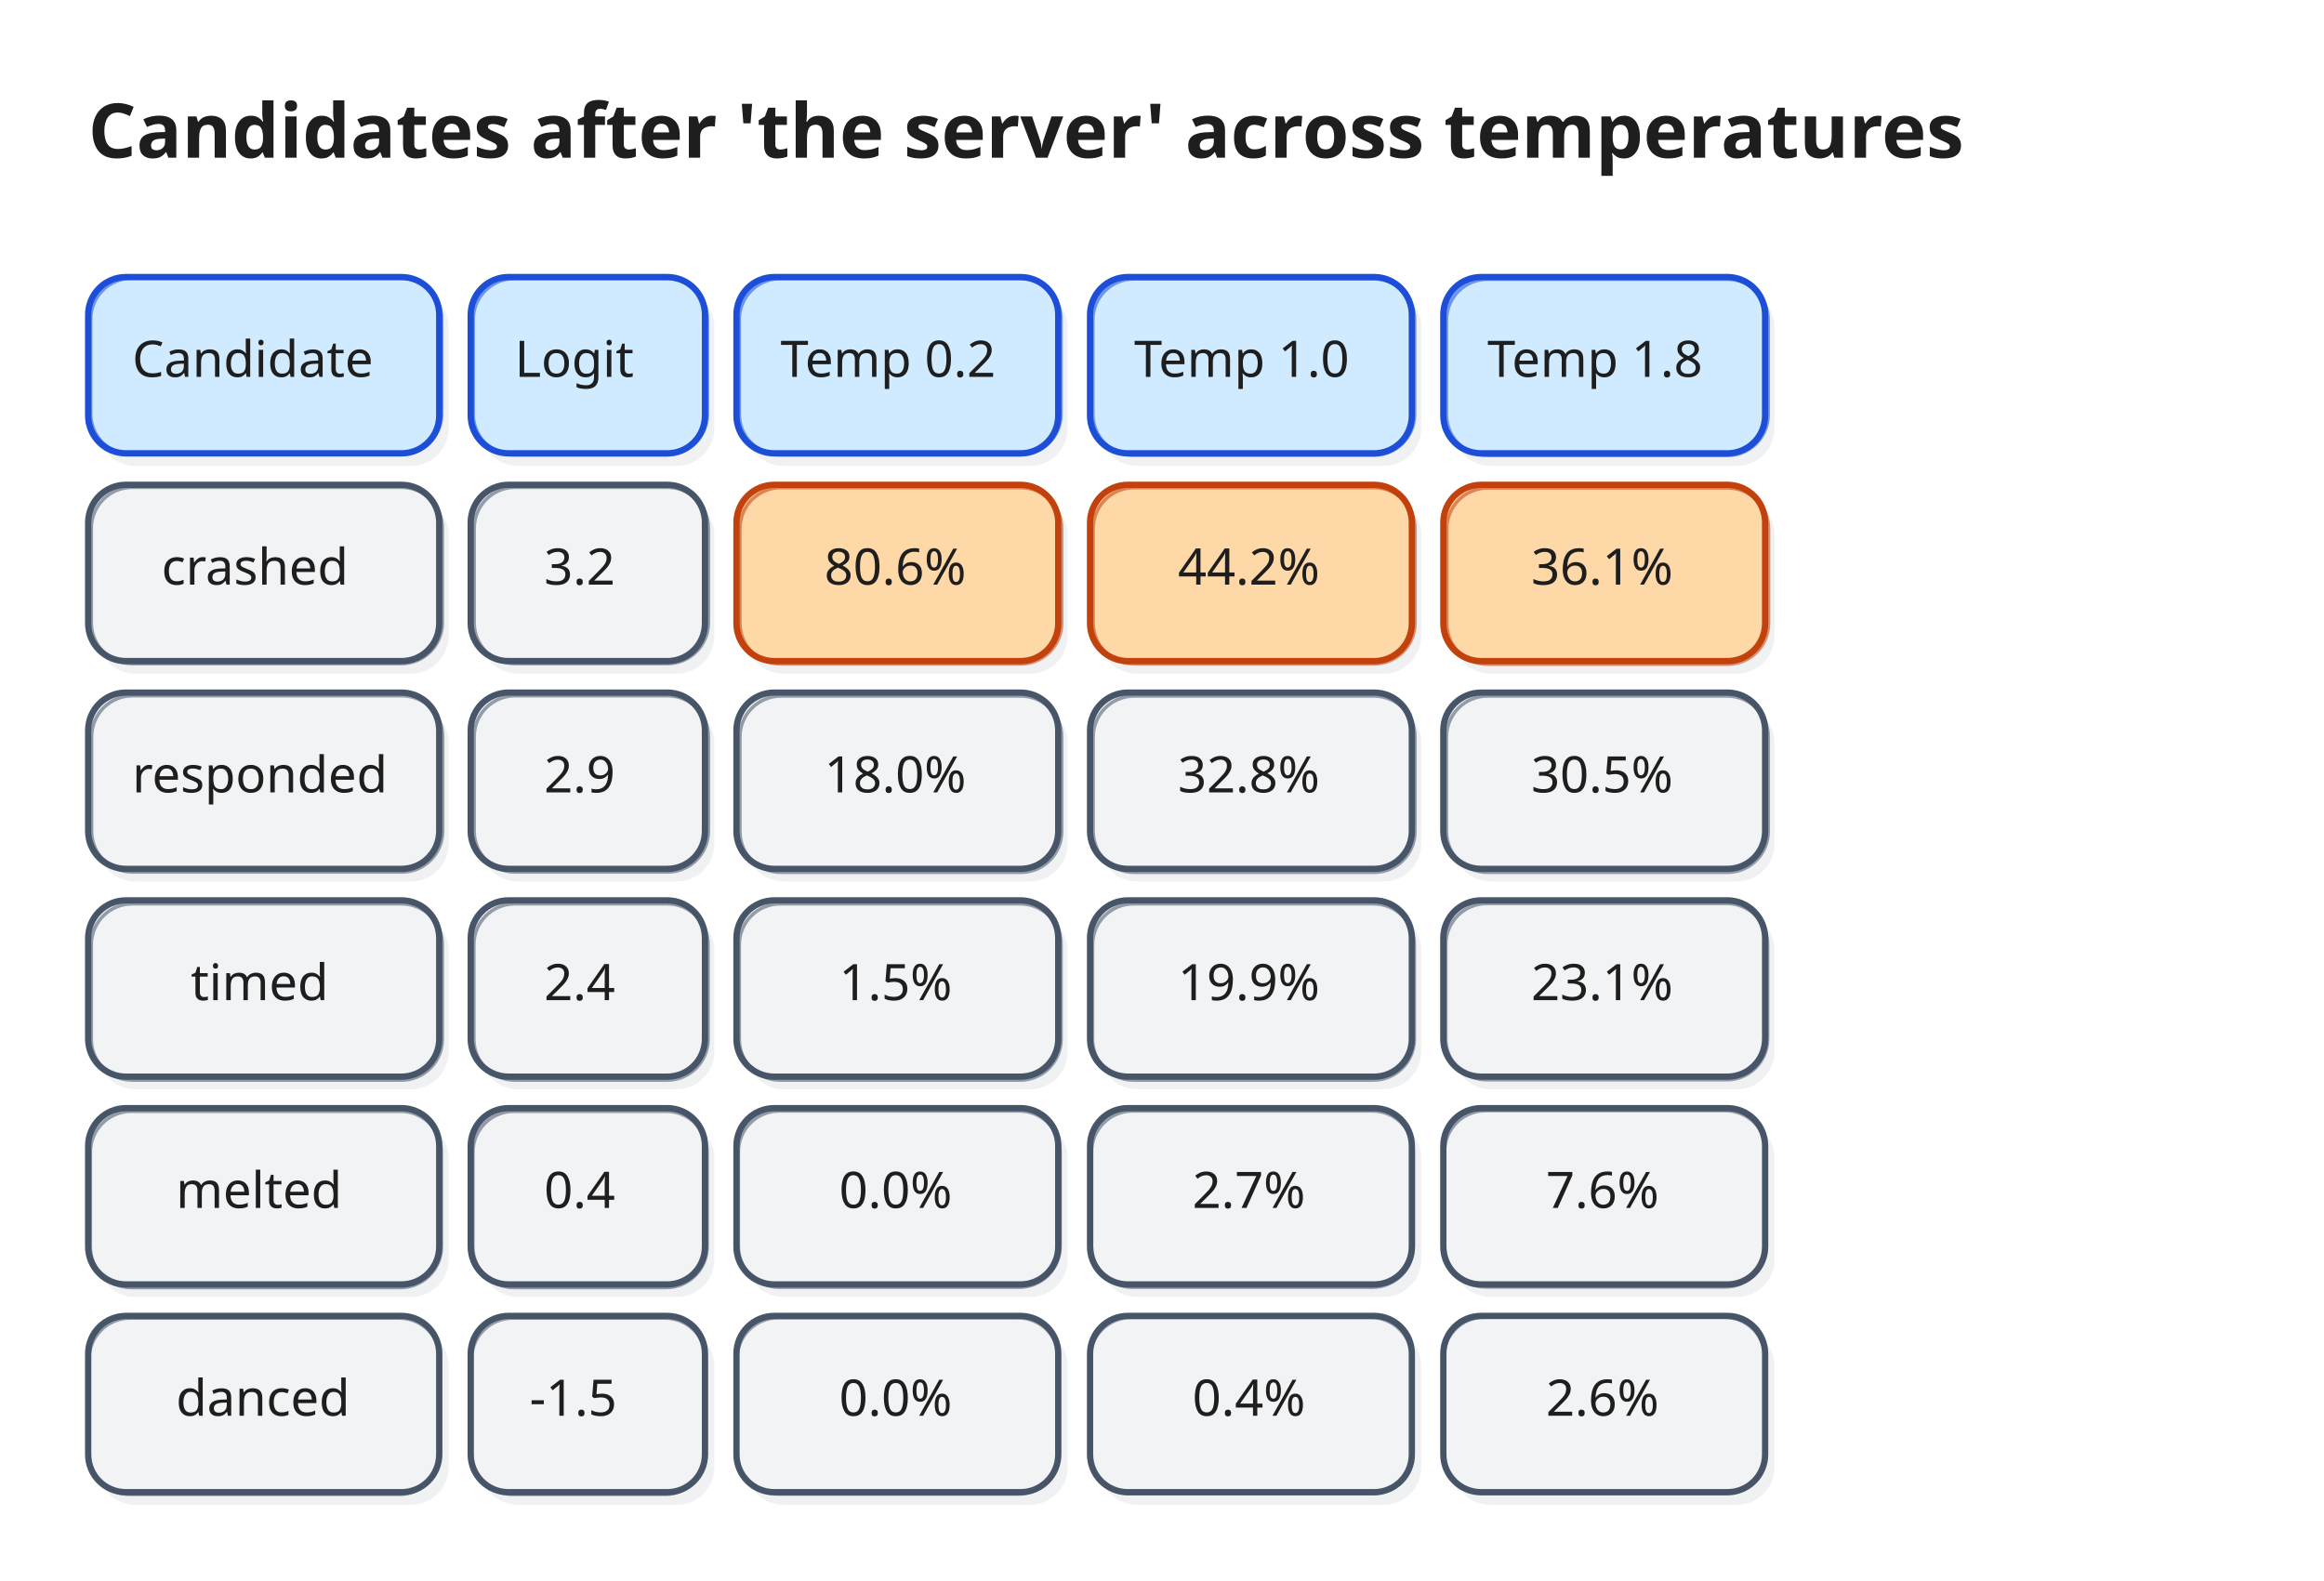
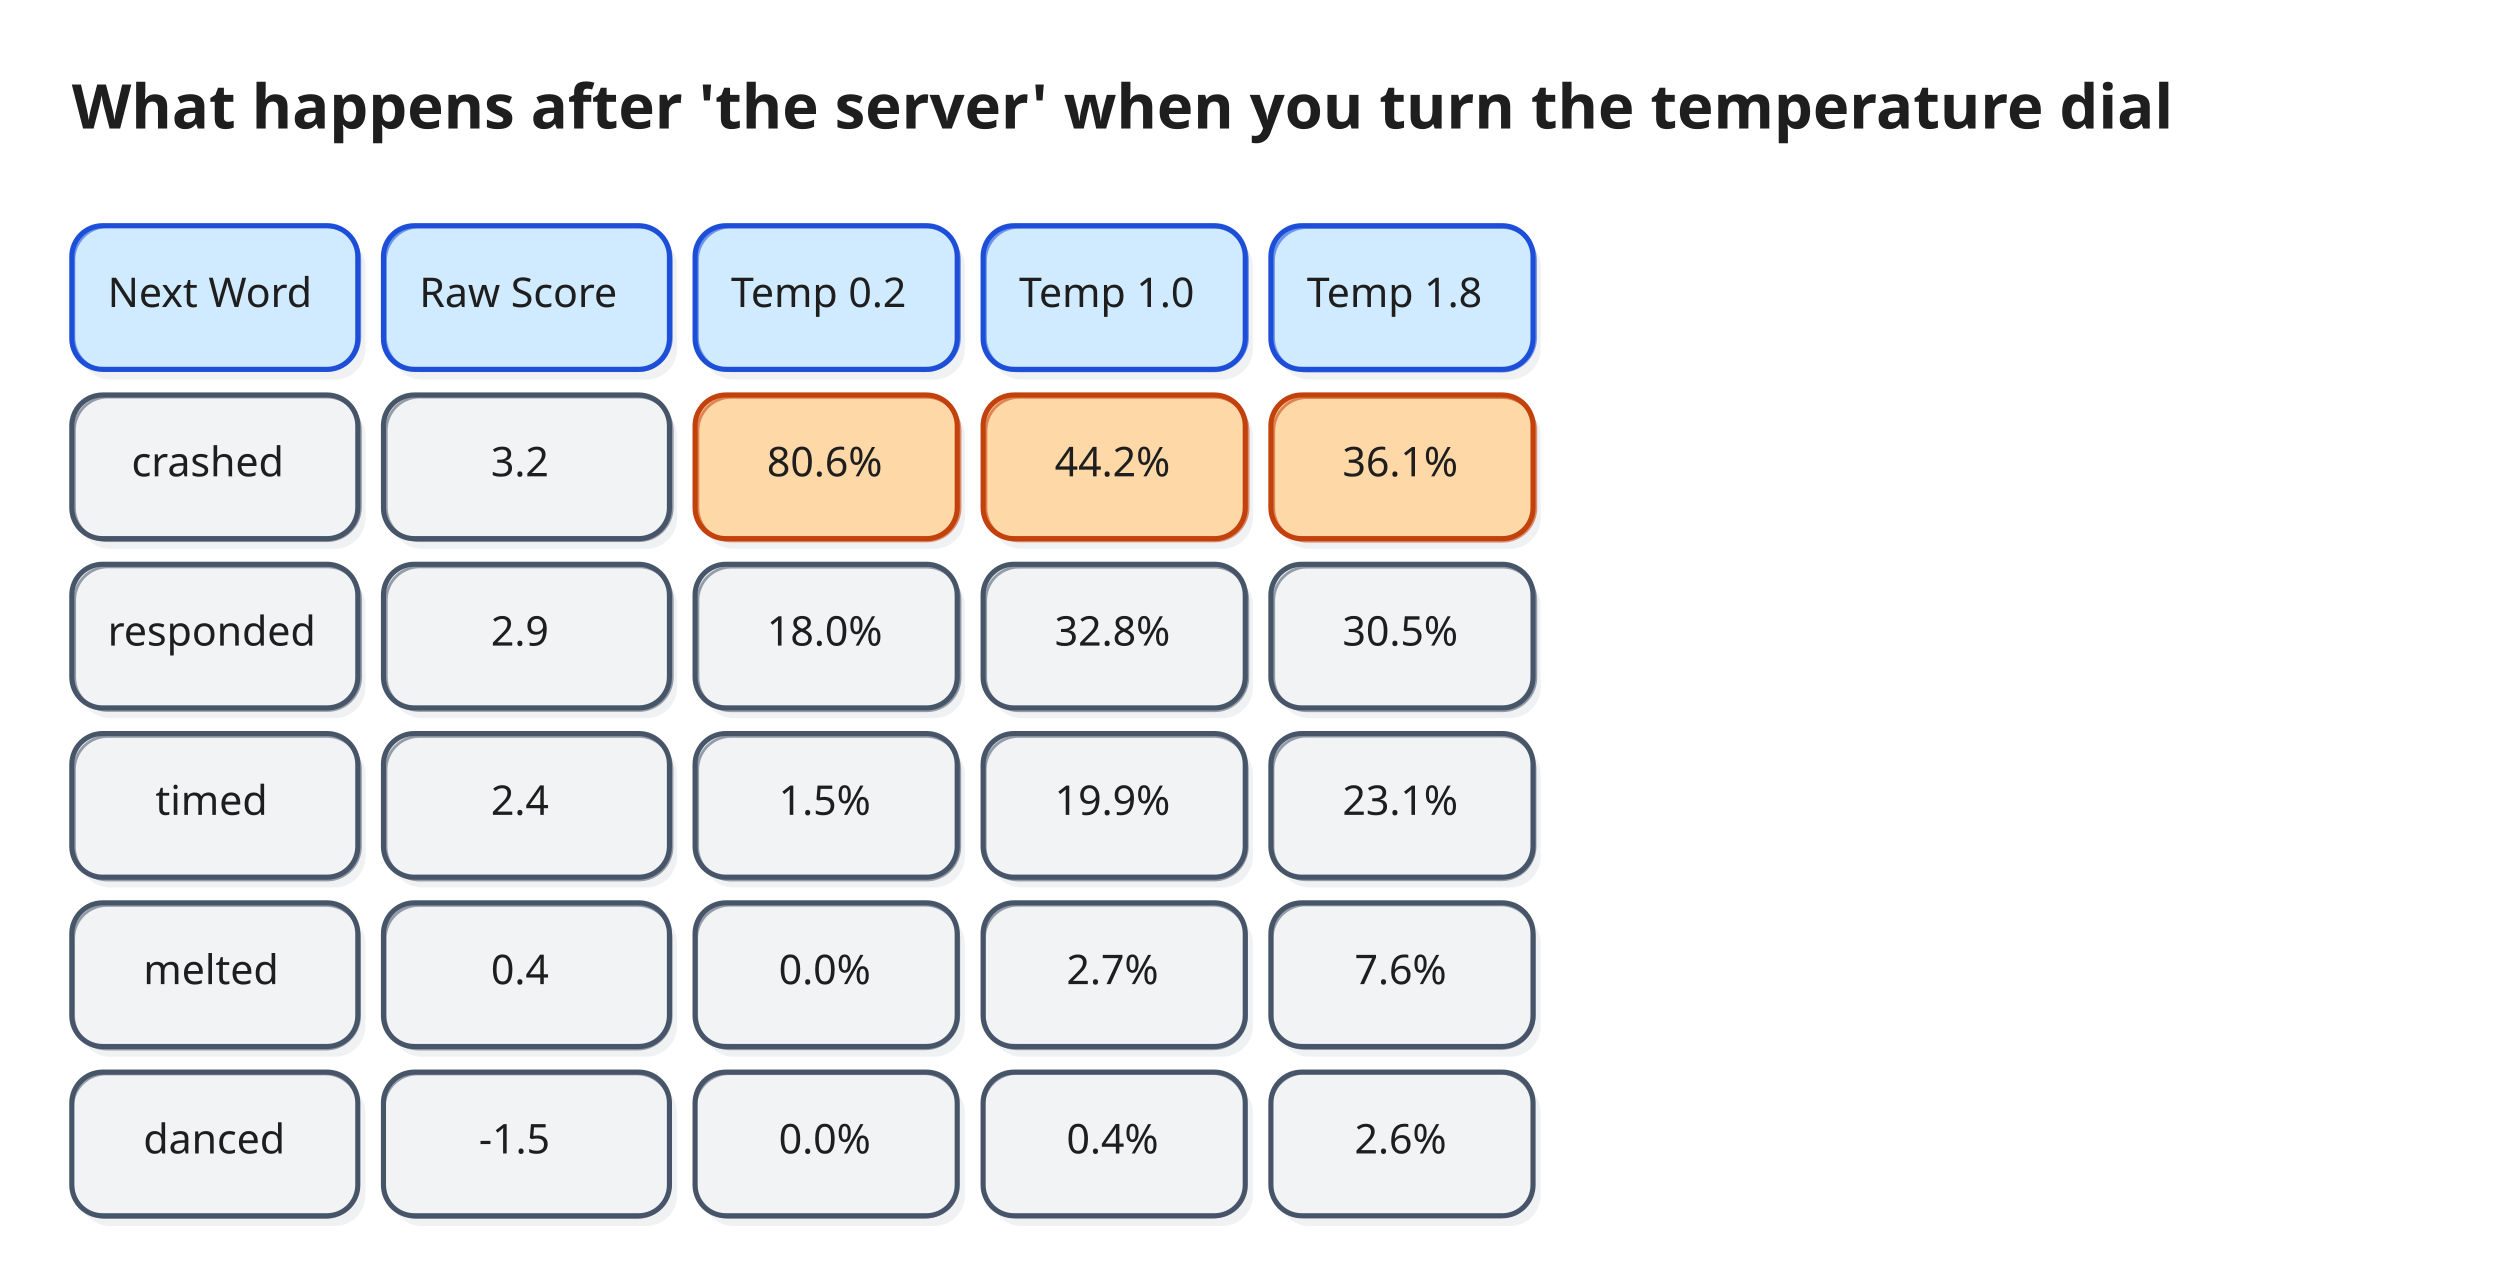
- <svg xmlns="http://www.w3.org/2000/svg" viewBox="-28.0 -28.0 738.1 502.0" width="100%" height="auto" class="excalidraw-svg">
+ <svg xmlns="http://www.w3.org/2000/svg" viewBox="-28.0 -28.0 974.7 502.0" width="100%" height="auto" class="excalidraw-svg">
  <defs>
    <style>
.excalidraw-text { font-family: "Virgil", "Comic Neue", "Caveat", "Segoe Print", "Bradley Hand", ui-rounded, sans-serif; }
</style>
  </defs>
-   <text x="0.0" y="22.1" font-size="24" font-weight="700" fill="#1e1e1e" class="excalidraw-text">Candidates after 'the server' across temperatures</text>
+   <text x="0.0" y="22.1" font-size="24" font-weight="700" fill="#1e1e1e" class="excalidraw-text">What happens after 'the server' when you turn the temperature dial</text>
  <rect x="3.0" y="64.0" width="111.5" height="56.0" rx="12" fill="#0f172a" fill-opacity="0.06" />
  <rect x="0.0" y="60.0" width="111.5" height="56.0" rx="12" fill="#d0ebff" stroke="#1d4ed8" stroke-width="2" />
  <rect x="0.8" y="60.4" width="111.5" height="56.0" rx="13" fill="none" stroke="#1d4ed8" stroke-width="1.1" stroke-opacity="0.55" />
-   <text x="14.0" y="91.7" font-size="16" font-weight="500" fill="#1e1e1e" class="excalidraw-text">Candidate</text>
-   <rect x="124.5" y="64.0" width="74.4" height="56.0" rx="12" fill="#0f172a" fill-opacity="0.06" />
-   <rect x="121.5" y="60.0" width="74.4" height="56.0" rx="12" fill="#d0ebff" stroke="#1d4ed8" stroke-width="2" />
-   <rect x="122.3" y="60.5" width="74.4" height="56.0" rx="13" fill="none" stroke="#1d4ed8" stroke-width="1.1" stroke-opacity="0.55" />
-   <text x="135.5" y="91.7" font-size="16" font-weight="500" fill="#1e1e1e" class="excalidraw-text">Logit</text>
-   <rect x="208.9" y="64.0" width="102.2" height="56.0" rx="12" fill="#0f172a" fill-opacity="0.06" />
-   <rect x="205.9" y="60.0" width="102.2" height="56.0" rx="12" fill="#d0ebff" stroke="#1d4ed8" stroke-width="2" />
-   <rect x="206.8" y="60.5" width="102.2" height="56.0" rx="13" fill="none" stroke="#1d4ed8" stroke-width="1.1" stroke-opacity="0.55" />
-   <text x="219.9" y="91.7" font-size="16" font-weight="500" fill="#1e1e1e" class="excalidraw-text">Temp 0.2</text>
-   <rect x="321.2" y="64.0" width="102.2" height="56.0" rx="12" fill="#0f172a" fill-opacity="0.06" />
-   <rect x="318.2" y="60.0" width="102.2" height="56.0" rx="12" fill="#d0ebff" stroke="#1d4ed8" stroke-width="2" />
-   <rect x="319.1" y="60.6" width="102.2" height="56.0" rx="13" fill="none" stroke="#1d4ed8" stroke-width="1.1" stroke-opacity="0.55" />
-   <text x="332.2" y="91.7" font-size="16" font-weight="500" fill="#1e1e1e" class="excalidraw-text">Temp 1.0</text>
-   <rect x="433.4" y="64.0" width="102.2" height="56.0" rx="12" fill="#0f172a" fill-opacity="0.06" />
-   <rect x="430.4" y="60.0" width="102.2" height="56.0" rx="12" fill="#d0ebff" stroke="#1d4ed8" stroke-width="2" />
-   <rect x="431.4" y="60.7" width="102.2" height="56.0" rx="13" fill="none" stroke="#1d4ed8" stroke-width="1.1" stroke-opacity="0.55" />
-   <text x="444.4" y="91.7" font-size="16" font-weight="500" fill="#1e1e1e" class="excalidraw-text">Temp 1.8</text>
+   <text x="14.0" y="91.7" font-size="16" font-weight="500" fill="#1e1e1e" class="excalidraw-text">Next Word</text>
+   <rect x="124.5" y="64.0" width="111.5" height="56.0" rx="12" fill="#0f172a" fill-opacity="0.06" />
+   <rect x="121.5" y="60.0" width="111.5" height="56.0" rx="12" fill="#d0ebff" stroke="#1d4ed8" stroke-width="2" />
+   <rect x="122.3" y="60.5" width="111.5" height="56.0" rx="13" fill="none" stroke="#1d4ed8" stroke-width="1.1" stroke-opacity="0.55" />
+   <text x="135.5" y="91.7" font-size="16" font-weight="500" fill="#1e1e1e" class="excalidraw-text">Raw Score</text>
+   <rect x="246.0" y="64.0" width="102.2" height="56.0" rx="12" fill="#0f172a" fill-opacity="0.06" />
+   <rect x="243.0" y="60.0" width="102.2" height="56.0" rx="12" fill="#d0ebff" stroke="#1d4ed8" stroke-width="2" />
+   <rect x="243.9" y="60.5" width="102.2" height="56.0" rx="13" fill="none" stroke="#1d4ed8" stroke-width="1.1" stroke-opacity="0.55" />
+   <text x="257.0" y="91.7" font-size="16" font-weight="500" fill="#1e1e1e" class="excalidraw-text">Temp 0.2</text>
+   <rect x="358.3" y="64.0" width="102.2" height="56.0" rx="12" fill="#0f172a" fill-opacity="0.06" />
+   <rect x="355.3" y="60.0" width="102.2" height="56.0" rx="12" fill="#d0ebff" stroke="#1d4ed8" stroke-width="2" />
+   <rect x="356.2" y="60.6" width="102.2" height="56.0" rx="13" fill="none" stroke="#1d4ed8" stroke-width="1.1" stroke-opacity="0.55" />
+   <text x="369.3" y="91.7" font-size="16" font-weight="500" fill="#1e1e1e" class="excalidraw-text">Temp 1.0</text>
+   <rect x="470.5" y="64.0" width="102.2" height="56.0" rx="12" fill="#0f172a" fill-opacity="0.06" />
+   <rect x="467.5" y="60.0" width="102.2" height="56.0" rx="12" fill="#d0ebff" stroke="#1d4ed8" stroke-width="2" />
+   <rect x="468.5" y="60.7" width="102.2" height="56.0" rx="13" fill="none" stroke="#1d4ed8" stroke-width="1.1" stroke-opacity="0.55" />
+   <text x="481.5" y="91.7" font-size="16" font-weight="500" fill="#1e1e1e" class="excalidraw-text">Temp 1.8</text>
  <rect x="3.0" y="130.0" width="111.5" height="56.0" rx="12" fill="#0f172a" fill-opacity="0.06" />
  <rect x="0.0" y="126.0" width="111.5" height="56.0" rx="12" fill="#f1f3f5" stroke="#475569" stroke-width="2" />
  <rect x="1.0" y="126.8" width="111.5" height="56.0" rx="13" fill="none" stroke="#475569" stroke-width="1.1" stroke-opacity="0.55" />
  <text x="23.3" y="157.7" font-size="16" font-weight="500" fill="#1e1e1e" class="excalidraw-text">crashed</text>
-   <rect x="124.5" y="130.0" width="74.4" height="56.0" rx="12" fill="#0f172a" fill-opacity="0.06" />
-   <rect x="121.5" y="126.0" width="74.4" height="56.0" rx="12" fill="#f1f3f5" stroke="#475569" stroke-width="2" />
-   <rect x="122.6" y="126.8" width="74.4" height="56.0" rx="13" fill="none" stroke="#475569" stroke-width="1.1" stroke-opacity="0.55" />
-   <text x="144.8" y="157.7" font-size="16" font-weight="500" fill="#1e1e1e" class="excalidraw-text">3.2</text>
-   <rect x="208.9" y="130.0" width="102.2" height="56.0" rx="12" fill="#0f172a" fill-opacity="0.06" />
-   <rect x="205.9" y="126.0" width="102.2" height="56.0" rx="12" fill="#ffd8a8" stroke="#c2410c" stroke-width="2" />
-   <rect x="207.0" y="126.9" width="102.2" height="56.0" rx="13" fill="none" stroke="#c2410c" stroke-width="1.1" stroke-opacity="0.55" />
-   <text x="233.8" y="157.7" font-size="16" font-weight="500" fill="#1e1e1e" class="excalidraw-text">80.6%</text>
-   <rect x="321.2" y="130.0" width="102.2" height="56.0" rx="12" fill="#0f172a" fill-opacity="0.06" />
-   <rect x="318.2" y="126.0" width="102.2" height="56.0" rx="12" fill="#ffd8a8" stroke="#c2410c" stroke-width="2" />
-   <rect x="319.2" y="126.9" width="102.2" height="56.0" rx="13" fill="none" stroke="#c2410c" stroke-width="1.1" stroke-opacity="0.55" />
-   <text x="346.1" y="157.7" font-size="16" font-weight="500" fill="#1e1e1e" class="excalidraw-text">44.2%</text>
-   <rect x="433.4" y="130.0" width="102.2" height="56.0" rx="12" fill="#0f172a" fill-opacity="0.06" />
-   <rect x="430.4" y="126.0" width="102.2" height="56.0" rx="12" fill="#ffd8a8" stroke="#c2410c" stroke-width="2" />
-   <rect x="431.5" y="127.0" width="102.2" height="56.0" rx="13" fill="none" stroke="#c2410c" stroke-width="1.1" stroke-opacity="0.55" />
-   <text x="458.3" y="157.7" font-size="16" font-weight="500" fill="#1e1e1e" class="excalidraw-text">36.1%</text>
+   <rect x="124.5" y="130.0" width="111.5" height="56.0" rx="12" fill="#0f172a" fill-opacity="0.06" />
+   <rect x="121.5" y="126.0" width="111.5" height="56.0" rx="12" fill="#f1f3f5" stroke="#475569" stroke-width="2" />
+   <rect x="122.6" y="126.8" width="111.5" height="56.0" rx="13" fill="none" stroke="#475569" stroke-width="1.1" stroke-opacity="0.55" />
+   <text x="163.4" y="157.7" font-size="16" font-weight="500" fill="#1e1e1e" class="excalidraw-text">3.2</text>
+   <rect x="246.0" y="130.0" width="102.2" height="56.0" rx="12" fill="#0f172a" fill-opacity="0.06" />
+   <rect x="243.0" y="126.0" width="102.2" height="56.0" rx="12" fill="#ffd8a8" stroke="#c2410c" stroke-width="2" />
+   <rect x="244.1" y="126.9" width="102.2" height="56.0" rx="13" fill="none" stroke="#c2410c" stroke-width="1.1" stroke-opacity="0.55" />
+   <text x="271.0" y="157.7" font-size="16" font-weight="500" fill="#1e1e1e" class="excalidraw-text">80.6%</text>
+   <rect x="358.3" y="130.0" width="102.2" height="56.0" rx="12" fill="#0f172a" fill-opacity="0.06" />
+   <rect x="355.3" y="126.0" width="102.2" height="56.0" rx="12" fill="#ffd8a8" stroke="#c2410c" stroke-width="2" />
+   <rect x="356.4" y="126.9" width="102.2" height="56.0" rx="13" fill="none" stroke="#c2410c" stroke-width="1.1" stroke-opacity="0.55" />
+   <text x="383.2" y="157.7" font-size="16" font-weight="500" fill="#1e1e1e" class="excalidraw-text">44.2%</text>
+   <rect x="470.5" y="130.0" width="102.2" height="56.0" rx="12" fill="#0f172a" fill-opacity="0.06" />
+   <rect x="467.5" y="126.0" width="102.2" height="56.0" rx="12" fill="#ffd8a8" stroke="#c2410c" stroke-width="2" />
+   <rect x="468.6" y="127.0" width="102.2" height="56.0" rx="13" fill="none" stroke="#c2410c" stroke-width="1.1" stroke-opacity="0.55" />
+   <text x="495.4" y="157.7" font-size="16" font-weight="500" fill="#1e1e1e" class="excalidraw-text">36.1%</text>
  <rect x="3.0" y="196.0" width="111.5" height="56.0" rx="12" fill="#0f172a" fill-opacity="0.06" />
  <rect x="0.0" y="192.0" width="111.5" height="56.0" rx="12" fill="#f1f3f5" stroke="#475569" stroke-width="2" />
  <rect x="1.1" y="193.0" width="111.5" height="56.0" rx="13" fill="none" stroke="#475569" stroke-width="1.1" stroke-opacity="0.55" />
  <text x="14.0" y="223.7" font-size="16" font-weight="500" fill="#1e1e1e" class="excalidraw-text">responded</text>
-   <rect x="124.5" y="196.0" width="74.4" height="56.0" rx="12" fill="#0f172a" fill-opacity="0.06" />
-   <rect x="121.5" y="192.0" width="74.4" height="56.0" rx="12" fill="#f1f3f5" stroke="#475569" stroke-width="2" />
-   <rect x="122.6" y="193.0" width="74.4" height="56.0" rx="13" fill="none" stroke="#475569" stroke-width="1.1" stroke-opacity="0.55" />
-   <text x="144.8" y="223.7" font-size="16" font-weight="500" fill="#1e1e1e" class="excalidraw-text">2.9</text>
-   <rect x="208.9" y="196.0" width="102.2" height="56.0" rx="12" fill="#0f172a" fill-opacity="0.06" />
-   <rect x="205.9" y="192.0" width="102.2" height="56.0" rx="12" fill="#f1f3f5" stroke="#475569" stroke-width="2" />
-   <rect x="207.0" y="193.1" width="102.2" height="56.0" rx="13" fill="none" stroke="#475569" stroke-width="1.1" stroke-opacity="0.55" />
-   <text x="233.8" y="223.7" font-size="16" font-weight="500" fill="#1e1e1e" class="excalidraw-text">18.0%</text>
-   <rect x="321.2" y="196.0" width="102.2" height="56.0" rx="12" fill="#0f172a" fill-opacity="0.06" />
-   <rect x="318.2" y="192.0" width="102.2" height="56.0" rx="12" fill="#f1f3f5" stroke="#475569" stroke-width="2" />
-   <rect x="319.2" y="193.1" width="102.2" height="56.0" rx="13" fill="none" stroke="#475569" stroke-width="1.1" stroke-opacity="0.55" />
-   <text x="346.1" y="223.7" font-size="16" font-weight="500" fill="#1e1e1e" class="excalidraw-text">32.8%</text>
-   <rect x="433.4" y="196.0" width="102.2" height="56.0" rx="12" fill="#0f172a" fill-opacity="0.06" />
-   <rect x="430.4" y="192.0" width="102.2" height="56.0" rx="12" fill="#f1f3f5" stroke="#475569" stroke-width="2" />
-   <rect x="431.4" y="193.1" width="102.2" height="56.0" rx="13" fill="none" stroke="#475569" stroke-width="1.1" stroke-opacity="0.55" />
-   <text x="458.3" y="223.7" font-size="16" font-weight="500" fill="#1e1e1e" class="excalidraw-text">30.5%</text>
+   <rect x="124.5" y="196.0" width="111.5" height="56.0" rx="12" fill="#0f172a" fill-opacity="0.06" />
+   <rect x="121.5" y="192.0" width="111.5" height="56.0" rx="12" fill="#f1f3f5" stroke="#475569" stroke-width="2" />
+   <rect x="122.6" y="193.0" width="111.5" height="56.0" rx="13" fill="none" stroke="#475569" stroke-width="1.1" stroke-opacity="0.55" />
+   <text x="163.4" y="223.7" font-size="16" font-weight="500" fill="#1e1e1e" class="excalidraw-text">2.9</text>
+   <rect x="246.0" y="196.0" width="102.2" height="56.0" rx="12" fill="#0f172a" fill-opacity="0.06" />
+   <rect x="243.0" y="192.0" width="102.2" height="56.0" rx="12" fill="#f1f3f5" stroke="#475569" stroke-width="2" />
+   <rect x="244.1" y="193.1" width="102.2" height="56.0" rx="13" fill="none" stroke="#475569" stroke-width="1.1" stroke-opacity="0.55" />
+   <text x="271.0" y="223.7" font-size="16" font-weight="500" fill="#1e1e1e" class="excalidraw-text">18.0%</text>
+   <rect x="358.3" y="196.0" width="102.2" height="56.0" rx="12" fill="#0f172a" fill-opacity="0.06" />
+   <rect x="355.3" y="192.0" width="102.2" height="56.0" rx="12" fill="#f1f3f5" stroke="#475569" stroke-width="2" />
+   <rect x="356.3" y="193.1" width="102.2" height="56.0" rx="13" fill="none" stroke="#475569" stroke-width="1.1" stroke-opacity="0.55" />
+   <text x="383.2" y="223.7" font-size="16" font-weight="500" fill="#1e1e1e" class="excalidraw-text">32.8%</text>
+   <rect x="470.5" y="196.0" width="102.2" height="56.0" rx="12" fill="#0f172a" fill-opacity="0.06" />
+   <rect x="467.5" y="192.0" width="102.2" height="56.0" rx="12" fill="#f1f3f5" stroke="#475569" stroke-width="2" />
+   <rect x="468.6" y="193.1" width="102.2" height="56.0" rx="13" fill="none" stroke="#475569" stroke-width="1.1" stroke-opacity="0.55" />
+   <text x="495.4" y="223.7" font-size="16" font-weight="500" fill="#1e1e1e" class="excalidraw-text">30.5%</text>
  <rect x="3.0" y="262.0" width="111.5" height="56.0" rx="12" fill="#0f172a" fill-opacity="0.06" />
  <rect x="0.0" y="258.0" width="111.5" height="56.0" rx="12" fill="#f1f3f5" stroke="#475569" stroke-width="2" />
  <rect x="1.0" y="259.1" width="111.5" height="56.0" rx="13" fill="none" stroke="#475569" stroke-width="1.1" stroke-opacity="0.55" />
  <text x="32.6" y="289.7" font-size="16" font-weight="500" fill="#1e1e1e" class="excalidraw-text">timed</text>
-   <rect x="124.5" y="262.0" width="74.4" height="56.0" rx="12" fill="#0f172a" fill-opacity="0.06" />
-   <rect x="121.5" y="258.0" width="74.4" height="56.0" rx="12" fill="#f1f3f5" stroke="#475569" stroke-width="2" />
-   <rect x="122.5" y="259.1" width="74.4" height="56.0" rx="13" fill="none" stroke="#475569" stroke-width="1.1" stroke-opacity="0.55" />
-   <text x="144.8" y="289.7" font-size="16" font-weight="500" fill="#1e1e1e" class="excalidraw-text">2.4</text>
-   <rect x="208.9" y="262.0" width="102.2" height="56.0" rx="12" fill="#0f172a" fill-opacity="0.06" />
-   <rect x="205.9" y="258.0" width="102.2" height="56.0" rx="12" fill="#f1f3f5" stroke="#475569" stroke-width="2" />
-   <rect x="206.8" y="259.1" width="102.2" height="56.0" rx="13" fill="none" stroke="#475569" stroke-width="1.1" stroke-opacity="0.55" />
-   <text x="238.5" y="289.7" font-size="16" font-weight="500" fill="#1e1e1e" class="excalidraw-text">1.5%</text>
-   <rect x="321.2" y="262.0" width="102.2" height="56.0" rx="12" fill="#0f172a" fill-opacity="0.06" />
-   <rect x="318.2" y="258.0" width="102.2" height="56.0" rx="12" fill="#f1f3f5" stroke="#475569" stroke-width="2" />
-   <rect x="319.0" y="259.1" width="102.2" height="56.0" rx="13" fill="none" stroke="#475569" stroke-width="1.1" stroke-opacity="0.55" />
-   <text x="346.1" y="289.7" font-size="16" font-weight="500" fill="#1e1e1e" class="excalidraw-text">19.9%</text>
-   <rect x="433.4" y="262.0" width="102.2" height="56.0" rx="12" fill="#0f172a" fill-opacity="0.06" />
-   <rect x="430.4" y="258.0" width="102.2" height="56.0" rx="12" fill="#f1f3f5" stroke="#475569" stroke-width="2" />
-   <rect x="431.2" y="259.0" width="102.2" height="56.0" rx="13" fill="none" stroke="#475569" stroke-width="1.1" stroke-opacity="0.55" />
-   <text x="458.3" y="289.7" font-size="16" font-weight="500" fill="#1e1e1e" class="excalidraw-text">23.1%</text>
+   <rect x="124.5" y="262.0" width="111.5" height="56.0" rx="12" fill="#0f172a" fill-opacity="0.06" />
+   <rect x="121.5" y="258.0" width="111.5" height="56.0" rx="12" fill="#f1f3f5" stroke="#475569" stroke-width="2" />
+   <rect x="122.5" y="259.1" width="111.5" height="56.0" rx="13" fill="none" stroke="#475569" stroke-width="1.1" stroke-opacity="0.55" />
+   <text x="163.4" y="289.7" font-size="16" font-weight="500" fill="#1e1e1e" class="excalidraw-text">2.4</text>
+   <rect x="246.0" y="262.0" width="102.2" height="56.0" rx="12" fill="#0f172a" fill-opacity="0.06" />
+   <rect x="243.0" y="258.0" width="102.2" height="56.0" rx="12" fill="#f1f3f5" stroke="#475569" stroke-width="2" />
+   <rect x="244.0" y="259.1" width="102.2" height="56.0" rx="13" fill="none" stroke="#475569" stroke-width="1.1" stroke-opacity="0.55" />
+   <text x="275.6" y="289.7" font-size="16" font-weight="500" fill="#1e1e1e" class="excalidraw-text">1.5%</text>
+   <rect x="358.3" y="262.0" width="102.2" height="56.0" rx="12" fill="#0f172a" fill-opacity="0.06" />
+   <rect x="355.3" y="258.0" width="102.2" height="56.0" rx="12" fill="#f1f3f5" stroke="#475569" stroke-width="2" />
+   <rect x="356.1" y="259.1" width="102.2" height="56.0" rx="13" fill="none" stroke="#475569" stroke-width="1.1" stroke-opacity="0.55" />
+   <text x="383.2" y="289.7" font-size="16" font-weight="500" fill="#1e1e1e" class="excalidraw-text">19.9%</text>
+   <rect x="470.5" y="262.0" width="102.2" height="56.0" rx="12" fill="#0f172a" fill-opacity="0.06" />
+   <rect x="467.5" y="258.0" width="102.2" height="56.0" rx="12" fill="#f1f3f5" stroke="#475569" stroke-width="2" />
+   <rect x="468.3" y="259.0" width="102.2" height="56.0" rx="13" fill="none" stroke="#475569" stroke-width="1.1" stroke-opacity="0.55" />
+   <text x="495.4" y="289.7" font-size="16" font-weight="500" fill="#1e1e1e" class="excalidraw-text">23.1%</text>
  <rect x="3.0" y="328.0" width="111.5" height="56.0" rx="12" fill="#0f172a" fill-opacity="0.06" />
  <rect x="0.0" y="324.0" width="111.5" height="56.0" rx="12" fill="#f1f3f5" stroke="#475569" stroke-width="2" />
  <rect x="0.7" y="325.0" width="111.5" height="56.0" rx="13" fill="none" stroke="#475569" stroke-width="1.1" stroke-opacity="0.55" />
  <text x="27.9" y="355.7" font-size="16" font-weight="500" fill="#1e1e1e" class="excalidraw-text">melted</text>
-   <rect x="124.5" y="328.0" width="74.4" height="56.0" rx="12" fill="#0f172a" fill-opacity="0.06" />
-   <rect x="121.5" y="324.0" width="74.4" height="56.0" rx="12" fill="#f1f3f5" stroke="#475569" stroke-width="2" />
-   <rect x="122.2" y="325.0" width="74.4" height="56.0" rx="13" fill="none" stroke="#475569" stroke-width="1.1" stroke-opacity="0.55" />
-   <text x="144.8" y="355.7" font-size="16" font-weight="500" fill="#1e1e1e" class="excalidraw-text">0.4</text>
-   <rect x="208.9" y="328.0" width="102.2" height="56.0" rx="12" fill="#0f172a" fill-opacity="0.06" />
-   <rect x="205.9" y="324.0" width="102.2" height="56.0" rx="12" fill="#f1f3f5" stroke="#475569" stroke-width="2" />
-   <rect x="206.5" y="324.9" width="102.2" height="56.0" rx="13" fill="none" stroke="#475569" stroke-width="1.1" stroke-opacity="0.55" />
-   <text x="238.5" y="355.7" font-size="16" font-weight="500" fill="#1e1e1e" class="excalidraw-text">0.0%</text>
-   <rect x="321.2" y="328.0" width="102.2" height="56.0" rx="12" fill="#0f172a" fill-opacity="0.06" />
-   <rect x="318.2" y="324.0" width="102.2" height="56.0" rx="12" fill="#f1f3f5" stroke="#475569" stroke-width="2" />
-   <rect x="318.7" y="324.9" width="102.2" height="56.0" rx="13" fill="none" stroke="#475569" stroke-width="1.1" stroke-opacity="0.55" />
-   <text x="350.7" y="355.7" font-size="16" font-weight="500" fill="#1e1e1e" class="excalidraw-text">2.7%</text>
-   <rect x="433.4" y="328.0" width="102.2" height="56.0" rx="12" fill="#0f172a" fill-opacity="0.06" />
-   <rect x="430.4" y="324.0" width="102.2" height="56.0" rx="12" fill="#f1f3f5" stroke="#475569" stroke-width="2" />
-   <rect x="430.8" y="324.8" width="102.2" height="56.0" rx="13" fill="none" stroke="#475569" stroke-width="1.1" stroke-opacity="0.55" />
-   <text x="463.0" y="355.7" font-size="16" font-weight="500" fill="#1e1e1e" class="excalidraw-text">7.6%</text>
+   <rect x="124.5" y="328.0" width="111.5" height="56.0" rx="12" fill="#0f172a" fill-opacity="0.06" />
+   <rect x="121.5" y="324.0" width="111.5" height="56.0" rx="12" fill="#f1f3f5" stroke="#475569" stroke-width="2" />
+   <rect x="122.2" y="325.0" width="111.5" height="56.0" rx="13" fill="none" stroke="#475569" stroke-width="1.1" stroke-opacity="0.55" />
+   <text x="163.4" y="355.7" font-size="16" font-weight="500" fill="#1e1e1e" class="excalidraw-text">0.4</text>
+   <rect x="246.0" y="328.0" width="102.2" height="56.0" rx="12" fill="#0f172a" fill-opacity="0.06" />
+   <rect x="243.0" y="324.0" width="102.2" height="56.0" rx="12" fill="#f1f3f5" stroke="#475569" stroke-width="2" />
+   <rect x="243.6" y="324.9" width="102.2" height="56.0" rx="13" fill="none" stroke="#475569" stroke-width="1.1" stroke-opacity="0.55" />
+   <text x="275.6" y="355.7" font-size="16" font-weight="500" fill="#1e1e1e" class="excalidraw-text">0.0%</text>
+   <rect x="358.3" y="328.0" width="102.2" height="56.0" rx="12" fill="#0f172a" fill-opacity="0.06" />
+   <rect x="355.3" y="324.0" width="102.2" height="56.0" rx="12" fill="#f1f3f5" stroke="#475569" stroke-width="2" />
+   <rect x="355.8" y="324.9" width="102.2" height="56.0" rx="13" fill="none" stroke="#475569" stroke-width="1.1" stroke-opacity="0.55" />
+   <text x="387.8" y="355.7" font-size="16" font-weight="500" fill="#1e1e1e" class="excalidraw-text">2.7%</text>
+   <rect x="470.5" y="328.0" width="102.2" height="56.0" rx="12" fill="#0f172a" fill-opacity="0.06" />
+   <rect x="467.5" y="324.0" width="102.2" height="56.0" rx="12" fill="#f1f3f5" stroke="#475569" stroke-width="2" />
+   <rect x="468.0" y="324.8" width="102.2" height="56.0" rx="13" fill="none" stroke="#475569" stroke-width="1.1" stroke-opacity="0.55" />
+   <text x="500.1" y="355.7" font-size="16" font-weight="500" fill="#1e1e1e" class="excalidraw-text">7.6%</text>
  <rect x="3.0" y="394.0" width="111.5" height="56.0" rx="12" fill="#0f172a" fill-opacity="0.06" />
  <rect x="0.0" y="390.0" width="111.5" height="56.0" rx="12" fill="#f1f3f5" stroke="#475569" stroke-width="2" />
  <rect x="0.3" y="390.7" width="111.5" height="56.0" rx="13" fill="none" stroke="#475569" stroke-width="1.1" stroke-opacity="0.55" />
  <text x="27.9" y="421.7" font-size="16" font-weight="500" fill="#1e1e1e" class="excalidraw-text">danced</text>
-   <rect x="124.5" y="394.0" width="74.4" height="56.0" rx="12" fill="#0f172a" fill-opacity="0.06" />
-   <rect x="121.5" y="390.0" width="74.4" height="56.0" rx="12" fill="#f1f3f5" stroke="#475569" stroke-width="2" />
-   <rect x="121.8" y="390.7" width="74.4" height="56.0" rx="13" fill="none" stroke="#475569" stroke-width="1.1" stroke-opacity="0.55" />
-   <text x="140.2" y="421.7" font-size="16" font-weight="500" fill="#1e1e1e" class="excalidraw-text">-1.5</text>
-   <rect x="208.9" y="394.0" width="102.2" height="56.0" rx="12" fill="#0f172a" fill-opacity="0.06" />
-   <rect x="205.9" y="390.0" width="102.2" height="56.0" rx="12" fill="#f1f3f5" stroke="#475569" stroke-width="2" />
-   <rect x="206.1" y="390.6" width="102.2" height="56.0" rx="13" fill="none" stroke="#475569" stroke-width="1.1" stroke-opacity="0.55" />
-   <text x="238.5" y="421.7" font-size="16" font-weight="500" fill="#1e1e1e" class="excalidraw-text">0.0%</text>
-   <rect x="321.2" y="394.0" width="102.2" height="56.0" rx="12" fill="#0f172a" fill-opacity="0.06" />
-   <rect x="318.2" y="390.0" width="102.2" height="56.0" rx="12" fill="#f1f3f5" stroke="#475569" stroke-width="2" />
-   <rect x="318.2" y="390.5" width="102.2" height="56.0" rx="13" fill="none" stroke="#475569" stroke-width="1.1" stroke-opacity="0.55" />
-   <text x="350.7" y="421.7" font-size="16" font-weight="500" fill="#1e1e1e" class="excalidraw-text">0.4%</text>
-   <rect x="433.4" y="394.0" width="102.2" height="56.0" rx="12" fill="#0f172a" fill-opacity="0.06" />
-   <rect x="430.4" y="390.0" width="102.2" height="56.0" rx="12" fill="#f1f3f5" stroke="#475569" stroke-width="2" />
-   <rect x="430.4" y="390.4" width="102.2" height="56.0" rx="13" fill="none" stroke="#475569" stroke-width="1.1" stroke-opacity="0.55" />
-   <text x="463.0" y="421.7" font-size="16" font-weight="500" fill="#1e1e1e" class="excalidraw-text">2.6%</text>
+   <rect x="124.5" y="394.0" width="111.5" height="56.0" rx="12" fill="#0f172a" fill-opacity="0.06" />
+   <rect x="121.5" y="390.0" width="111.5" height="56.0" rx="12" fill="#f1f3f5" stroke="#475569" stroke-width="2" />
+   <rect x="121.8" y="390.7" width="111.5" height="56.0" rx="13" fill="none" stroke="#475569" stroke-width="1.1" stroke-opacity="0.55" />
+   <text x="158.7" y="421.7" font-size="16" font-weight="500" fill="#1e1e1e" class="excalidraw-text">-1.5</text>
+   <rect x="246.0" y="394.0" width="102.2" height="56.0" rx="12" fill="#0f172a" fill-opacity="0.06" />
+   <rect x="243.0" y="390.0" width="102.2" height="56.0" rx="12" fill="#f1f3f5" stroke="#475569" stroke-width="2" />
+   <rect x="243.2" y="390.6" width="102.2" height="56.0" rx="13" fill="none" stroke="#475569" stroke-width="1.1" stroke-opacity="0.55" />
+   <text x="275.6" y="421.7" font-size="16" font-weight="500" fill="#1e1e1e" class="excalidraw-text">0.0%</text>
+   <rect x="358.3" y="394.0" width="102.2" height="56.0" rx="12" fill="#0f172a" fill-opacity="0.06" />
+   <rect x="355.3" y="390.0" width="102.2" height="56.0" rx="12" fill="#f1f3f5" stroke="#475569" stroke-width="2" />
+   <rect x="355.4" y="390.5" width="102.2" height="56.0" rx="13" fill="none" stroke="#475569" stroke-width="1.1" stroke-opacity="0.55" />
+   <text x="387.8" y="421.7" font-size="16" font-weight="500" fill="#1e1e1e" class="excalidraw-text">0.4%</text>
+   <rect x="470.5" y="394.0" width="102.2" height="56.0" rx="12" fill="#0f172a" fill-opacity="0.06" />
+   <rect x="467.5" y="390.0" width="102.2" height="56.0" rx="12" fill="#f1f3f5" stroke="#475569" stroke-width="2" />
+   <rect x="467.5" y="390.4" width="102.2" height="56.0" rx="13" fill="none" stroke="#475569" stroke-width="1.1" stroke-opacity="0.55" />
+   <text x="500.1" y="421.7" font-size="16" font-weight="500" fill="#1e1e1e" class="excalidraw-text">2.6%</text>
</svg>
